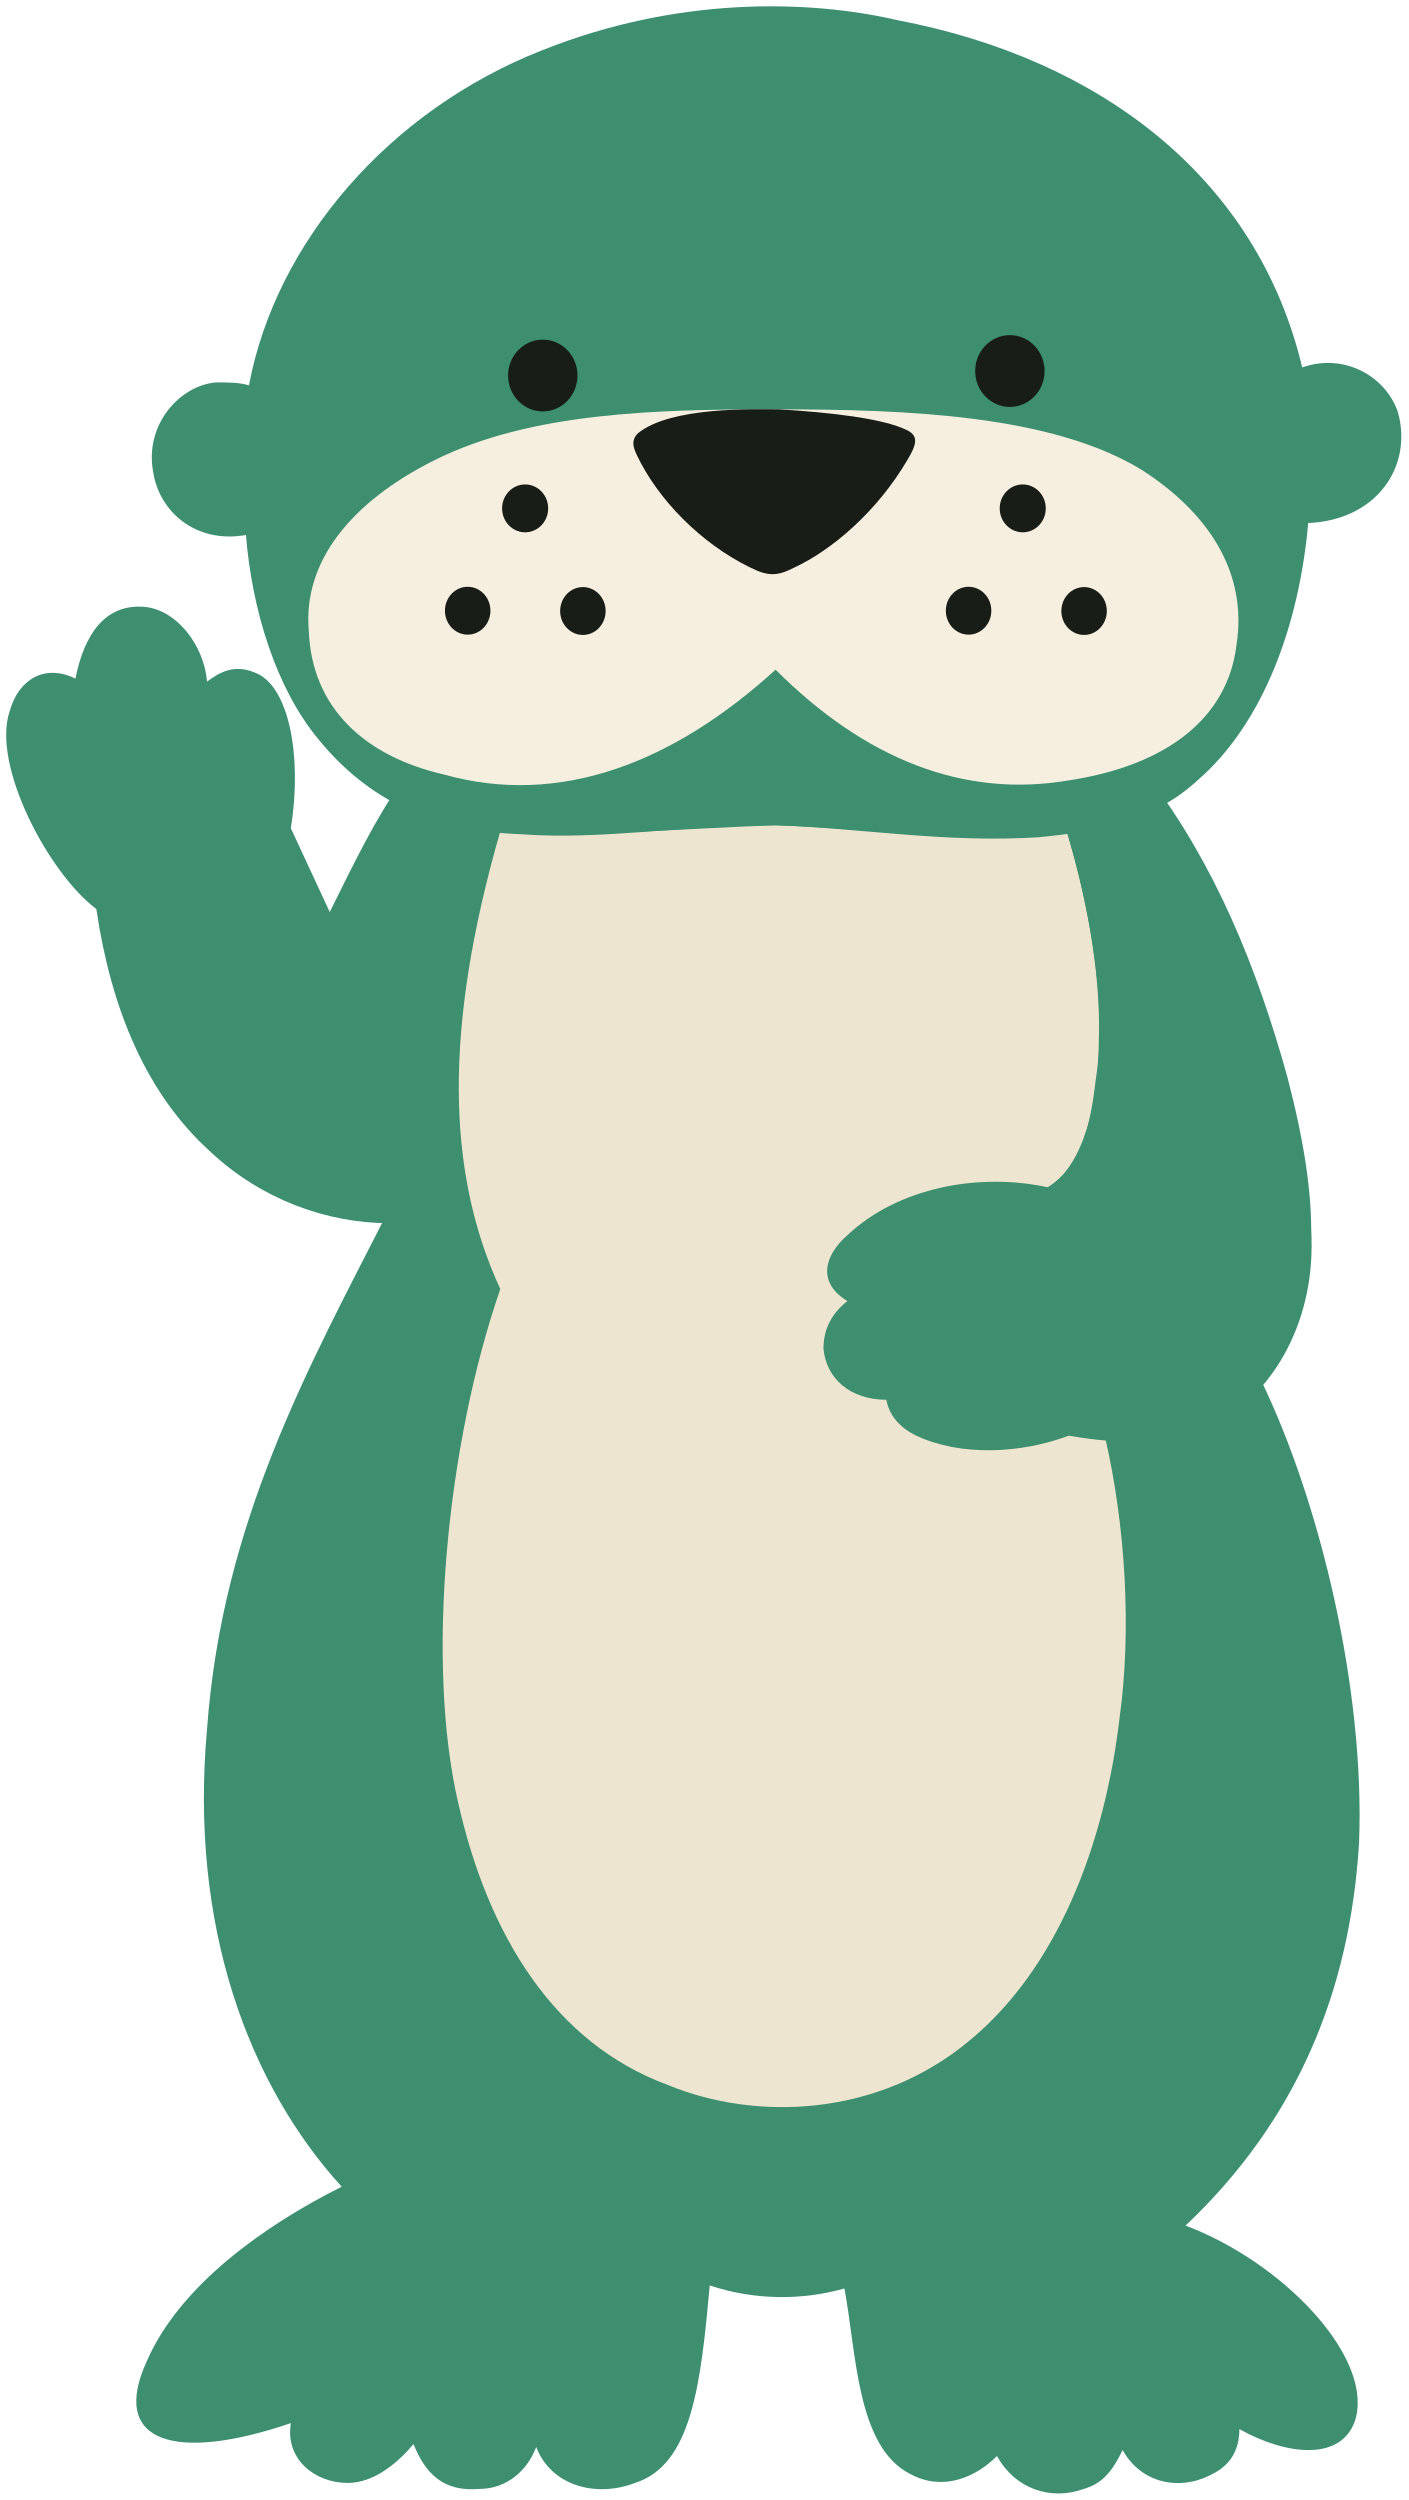
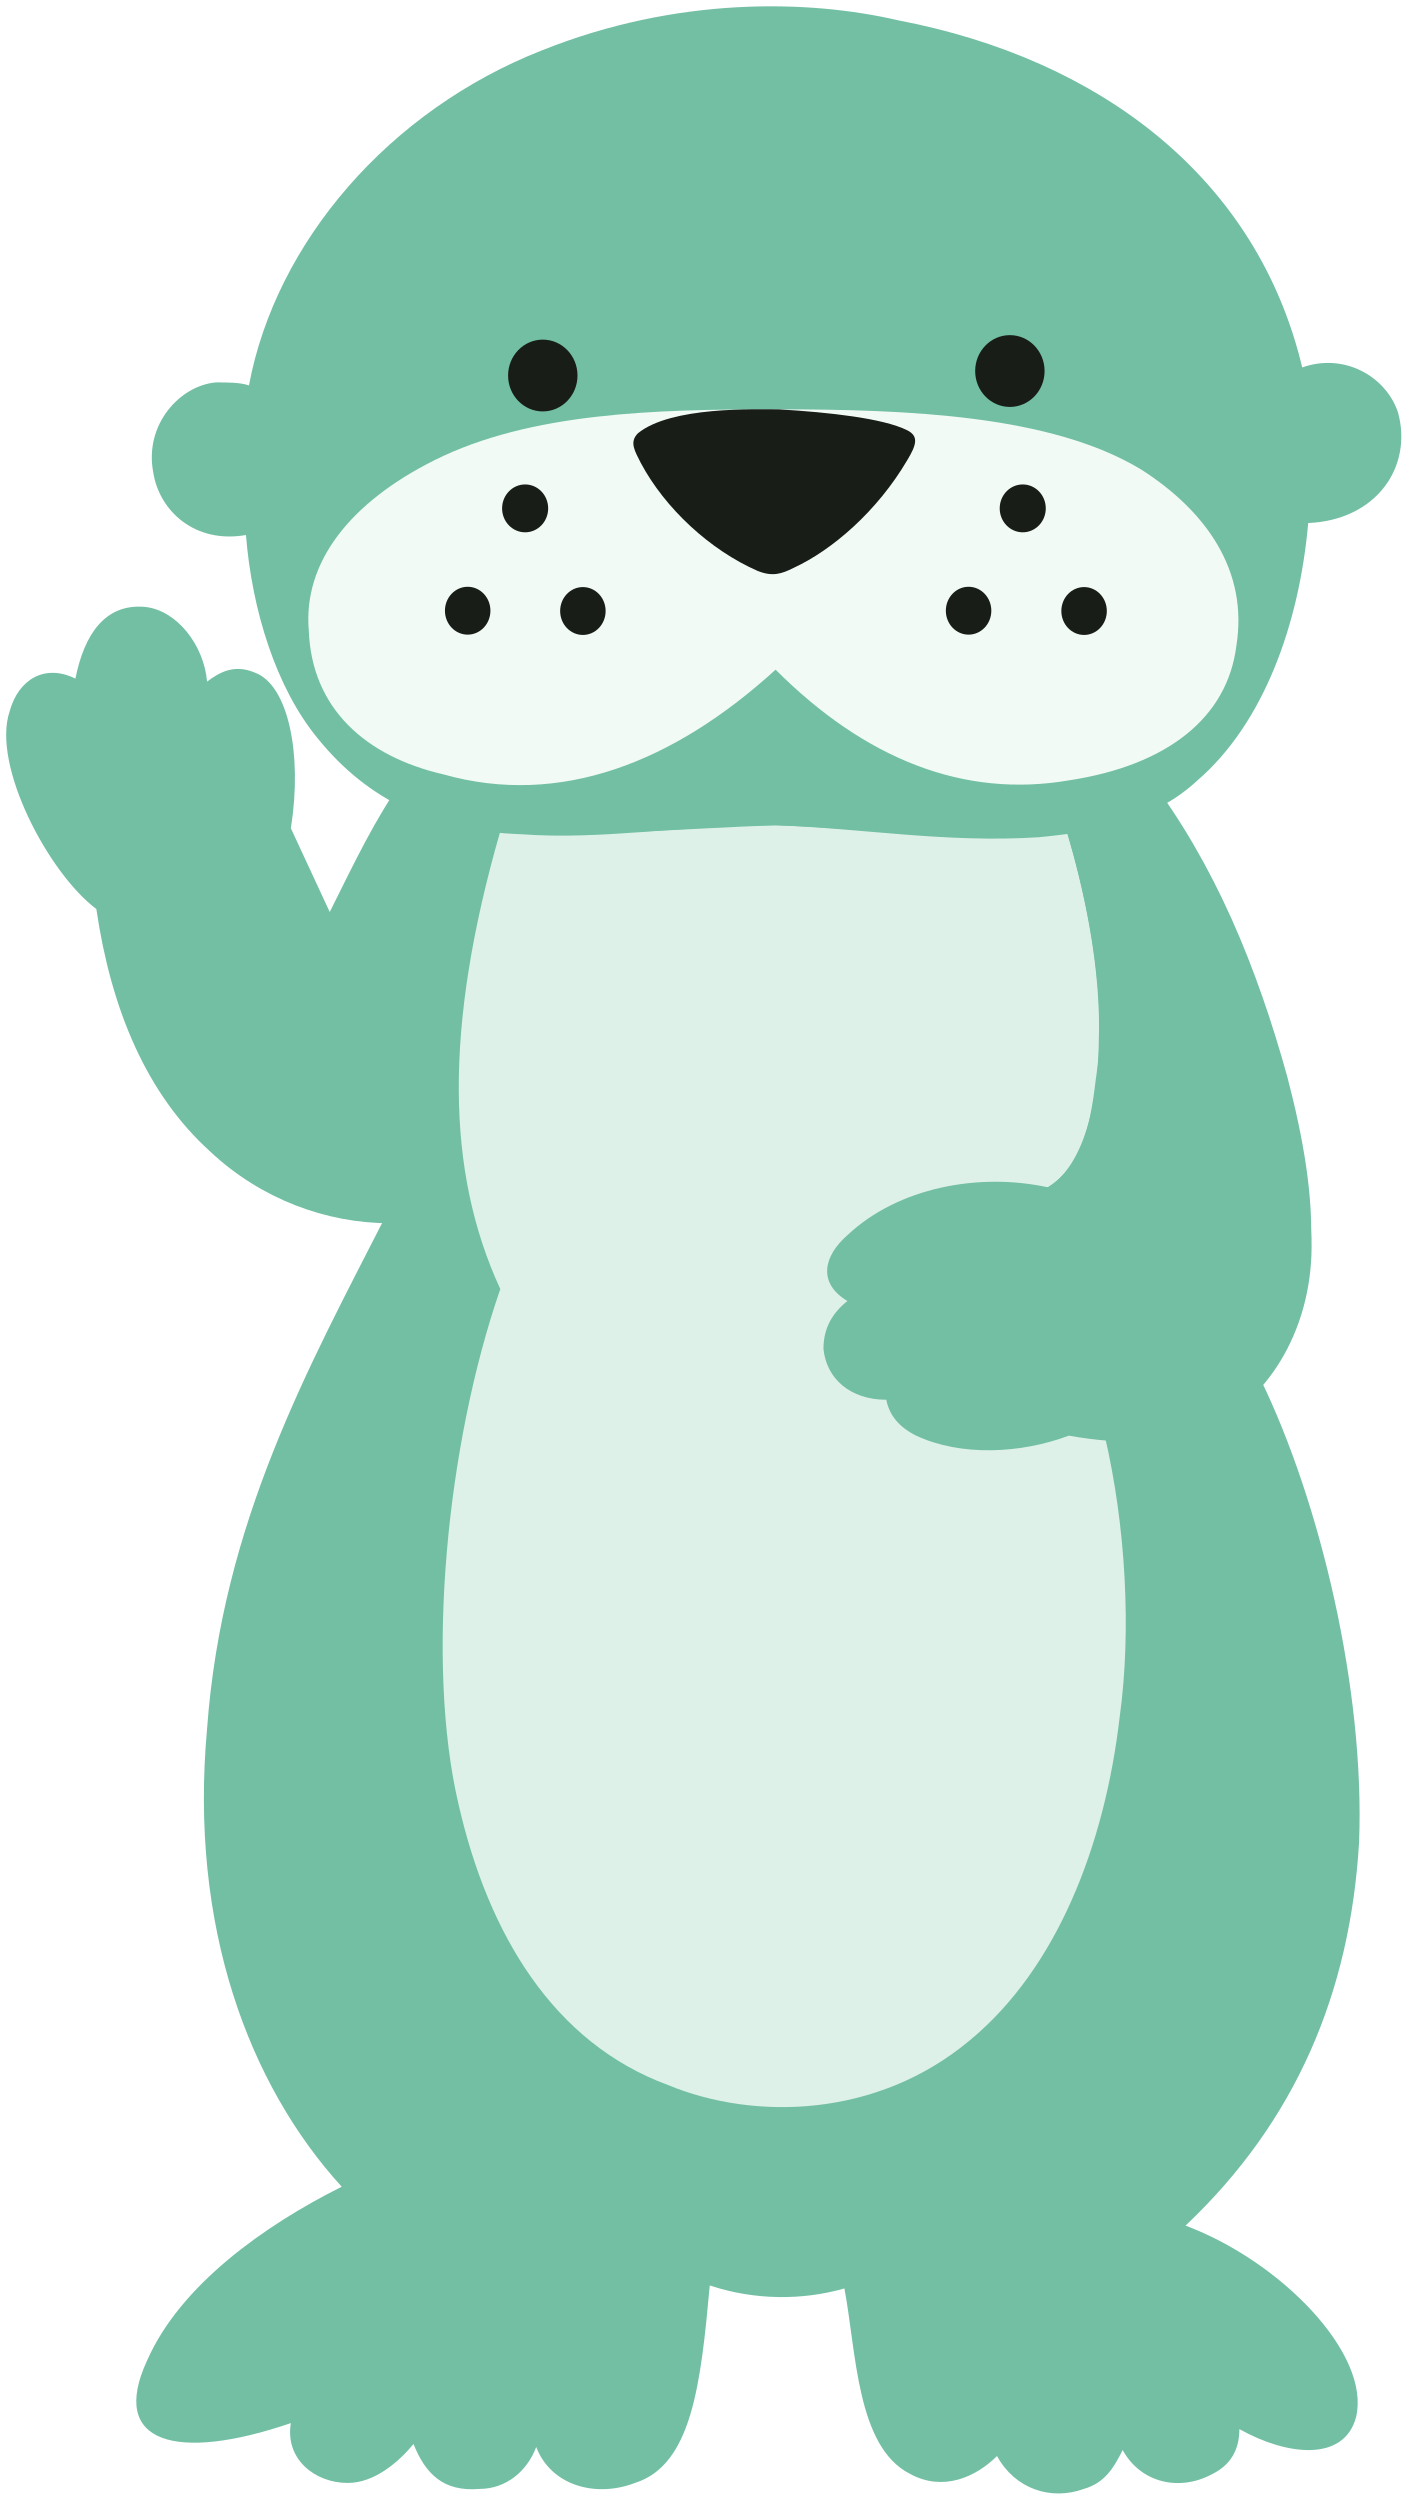
<svg xmlns="http://www.w3.org/2000/svg" viewBox="28.8 69.2 470.6 835.5">
  <g>
-     <path d="m174 321c-26 29-46 71-49 104-1 25 17 44 33 50-26 51-55 103-60 172-6 66 14 119 45 153-26 13-54 33-65 58-13 28 10 34 48 21-2 12 8 20 19 20 9 0 17-7 22-13 4 10 10 16 22 15 9 0 16-6 19-14 5 13 20 17 33 12 19-6 22-33 25-66 15 5 31 5 45 1 4 21 4 53 22 62 11 6 22 1 29-6 6 11 18 15 29 11 7-2 10-7 13-13 6 11 19 14 30 8 6-3 9-8 9-15 16 9 35 11 39-4 5-21-25-52-57-64 37-35 55-78 58-128 2-51-13-114-33-155 22-24 20-59 9-101-10-36-24-71-47-101z" fill="#3D8F70" />
-     <path d="m164 329c-10 14-17 29-25 45l-13-28c4-25-1-48-12-52-7-3-12 0-16 3-1-12-10-24-21-25-13-1-20 9-23 24-10-5-19 0-22 11-6 18 13 54 29 66 5 34 17 62 38 81 17 16 39 24 60 24 22-38 32-98 21-130z" fill="#3D8F70" />
-     <path d="m196 347c31 2 62-1 92-2 32 1 64 6 97 1 8 26 14 59 10 84-2 17-5 29-16 36-26-1-49 12-46 33 3 27 35 49 65 50 7 30 9 65 5 94-5 43-21 84-50 108-31 26-72 27-101 15-38-14-60-50-70-94-11-47-4-120 14-172-18-39-19-87 0-153z" fill="#EEE5D0" />
-     <path d="m414 335c26 40 45 93 52 137 5 30-7 57-26 70-15 11-37 10-54 7-16 6-36 7-51 0-6-3-9-7-10-12-12 0-20-7-21-17 0-7 3-12 8-16-10-6-8-15 0-22 17-16 44-21 67-16 12-7 17-29 17-48 1-25-5-52-11-72z" fill="#3D8F70" />
-     <path d="m112 198c9-48 47-92 98-112 45-18 89-17 119-10 68 13 120 53 135 116 14-5 28 3 32 15 5 18-7 36-30 37-3 34-15 67-37 86-14 13-32 17-53 19-31 2-59-3-88-4-32 0-58 5-85 3-29-1-51-11-68-32-14-17-22-43-24-68-17 3-29-8-31-21-3-16 9-29 21-30 4 0 8 0 11 1z" fill="#3D8F70" />
-     <path d="m288 206c-40 0-82 1-114 17-28 14-44 34-42 57 1 26 19 42 45 48 39 11 77-4 111-35 30 30 63 43 98 37 33-5 53-21 56-45 4-25-10-45-32-59-30-18-77-20-122-20z" fill="#F6EFE0" />
+     <path d="m174 321c-26 29-46 71-49 104-1 25 17 44 33 50-26 51-55 103-60 172-6 66 14 119 45 153-26 13-54 33-65 58-13 28 10 34 48 21-2 12 8 20 19 20 9 0 17-7 22-13 4 10 10 16 22 15 9 0 16-6 19-14 5 13 20 17 33 12 19-6 22-33 25-66 15 5 31 5 45 1 4 21 4 53 22 62 11 6 22 1 29-6 6 11 18 15 29 11 7-2 10-7 13-13 6 11 19 14 30 8 6-3 9-8 9-15 16 9 35 11 39-4 5-21-25-52-57-64 37-35 55-78 58-128 2-51-13-114-33-155 22-24 20-59 9-101-10-36-24-71-47-101z" fill="#72BFA4" />
+     <path d="m164 329c-10 14-17 29-25 45l-13-28c4-25-1-48-12-52-7-3-12 0-16 3-1-12-10-24-21-25-13-1-20 9-23 24-10-5-19 0-22 11-6 18 13 54 29 66 5 34 17 62 38 81 17 16 39 24 60 24 22-38 32-98 21-130z" fill="#72BFA4" />
+     <path d="m196 347c31 2 62-1 92-2 32 1 64 6 97 1 8 26 14 59 10 84-2 17-5 29-16 36-26-1-49 12-46 33 3 27 35 49 65 50 7 30 9 65 5 94-5 43-21 84-50 108-31 26-72 27-101 15-38-14-60-50-70-94-11-47-4-120 14-172-18-39-19-87 0-153z" fill="#DDF1E8" />
+     <path d="m414 335c26 40 45 93 52 137 5 30-7 57-26 70-15 11-37 10-54 7-16 6-36 7-51 0-6-3-9-7-10-12-12 0-20-7-21-17 0-7 3-12 8-16-10-6-8-15 0-22 17-16 44-21 67-16 12-7 17-29 17-48 1-25-5-52-11-72z" fill="#72BFA4" />
+     <path d="m112 198c9-48 47-92 98-112 45-18 89-17 119-10 68 13 120 53 135 116 14-5 28 3 32 15 5 18-7 36-30 37-3 34-15 67-37 86-14 13-32 17-53 19-31 2-59-3-88-4-32 0-58 5-85 3-29-1-51-11-68-32-14-17-22-43-24-68-17 3-29-8-31-21-3-16 9-29 21-30 4 0 8 0 11 1z" fill="#72BFA4" />
+     <path d="m288 206c-40 0-82 1-114 17-28 14-44 34-42 57 1 26 19 42 45 48 39 11 77-4 111-35 30 30 63 43 98 37 33-5 53-21 56-45 4-25-10-45-32-59-30-18-77-20-122-20z" fill="#F2FAF6" />
    <g>
      <ellipse cx="210.2" cy="194.7" rx="11.6" ry="12" fill="#191D18" />
      <ellipse cx="366.3" cy="193.2" rx="11.6" ry="12" fill="#191D18" />
    </g>
    <g>
      <path d="m242 214c11-9 39-8 47-8 17 1 35 3 43 7 4 2 3 5 0 10-10 17-25 30-38 36-4 2-7 3-12 1-16-7-31-21-39-36-2-4-4-7-1-10z" fill="#191D18" />
      <ellipse cx="204.3" cy="239.1" rx="7.7" ry="8" fill="#191D18" />
      <ellipse cx="185.1" cy="273.3" rx="7.6" ry="8" fill="#191D18" />
      <ellipse cx="223.6" cy="273.4" rx="7.6" ry="8" fill="#191D18" />
      <ellipse cx="370.6" cy="239.1" rx="7.7" ry="8" fill="#191D18" />
      <ellipse cx="352.5" cy="273.3" rx="7.6" ry="8" fill="#191D18" />
      <ellipse cx="391.1" cy="273.4" rx="7.6" ry="8" fill="#191D18" />
    </g>
  </g>
</svg>
